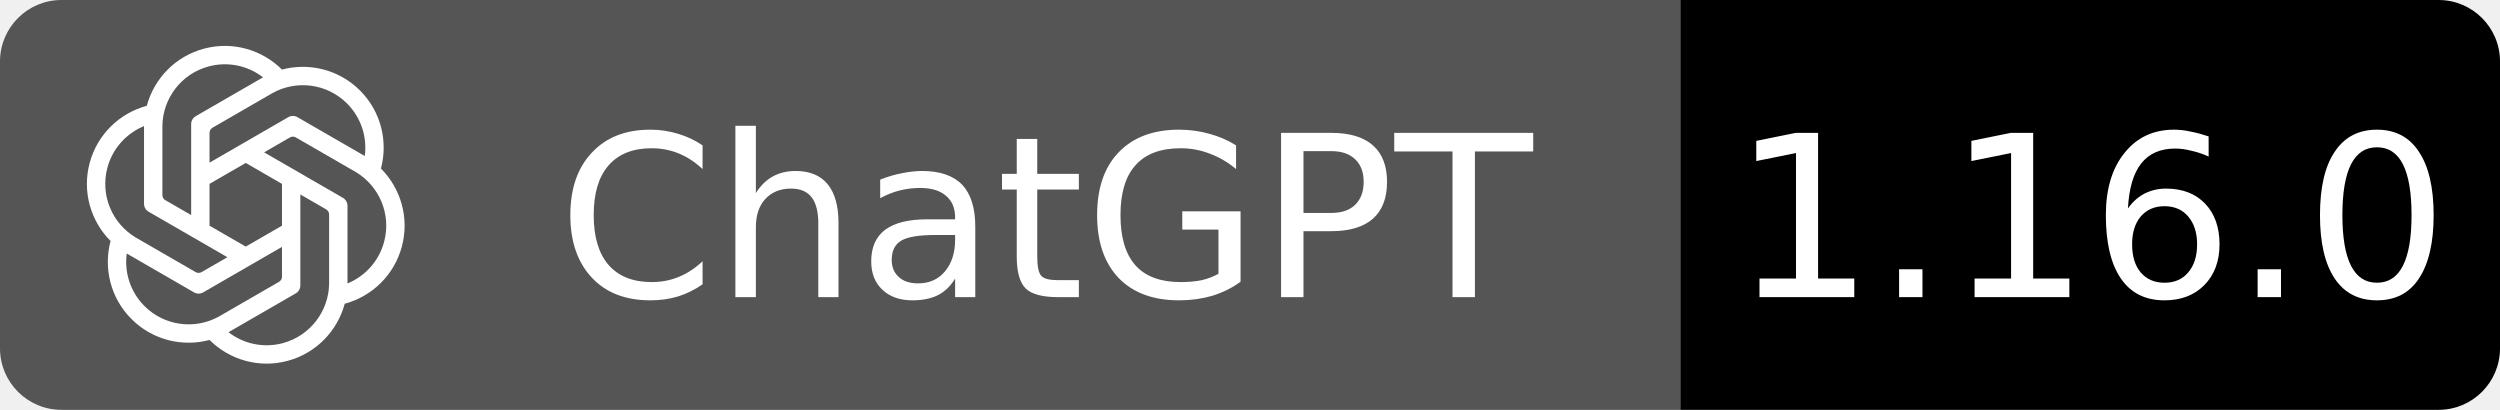
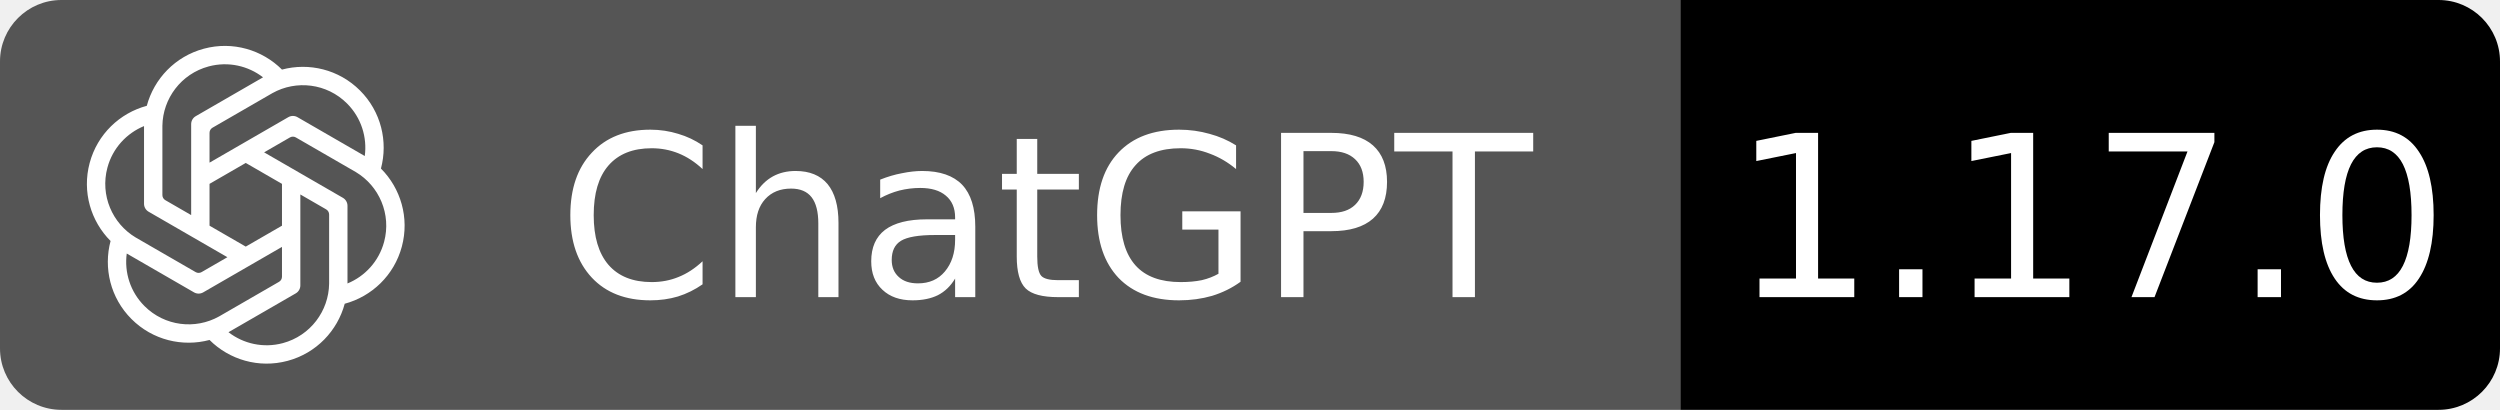
- <svg xmlns="http://www.w3.org/2000/svg" width="122" height="20" role="img" aria-label="ChatGPT plugin 1.16.0">
+ <svg xmlns="http://www.w3.org/2000/svg" width="122" height="20" role="img" aria-label="ChatGPT plugin 1.17.0">
  <clipPath id="r">
    <rect width="122" height="20" rx="3" />
  </clipPath>
  <g clip-path="url(#r)">
    <rect width="82" height="20" fill="#555" />
    <rect x="82" width="40" height="20" fill="#000" />
  </g>
  <svg x="4" y="2" width="16" height="16" viewBox="175 175 366 366" aria-hidden="true">
    <path d="M508.749 317.399C516.777 287.314 508.991 253.884 485.389 230.282C461.788 206.681 428.36 198.895 398.273 206.923C376.231 184.928 343.39 174.956 311.148 183.596C278.906 192.234 255.45 217.292 247.36 247.361C217.291 255.451 192.233 278.91 183.595 311.149C174.957 343.391 184.927 376.232 206.924 398.274C198.896 428.359 206.683 461.789 230.284 485.391C253.885 508.992 287.313 516.779 317.401 508.75C339.442 530.745 372.286 540.717 404.525 532.079C436.767 523.441 460.223 498.384 468.313 468.315C498.383 460.224 523.44 436.766 532.078 404.526C540.716 372.285 530.747 339.443 508.749 317.402V317.399ZM470.899 244.776C486.892 260.77 493.488 282.601 490.687 303.412L415.577 260.046C412.411 258.218 408.509 258.218 405.345 260.046L317.401 310.82V277.526C317.401 275.191 318.652 273.005 320.676 271.837L387.644 233.174C414.178 218.353 448.346 222.223 470.901 244.776H470.899ZM357.837 311.144L398.275 334.491V381.185L357.837 404.532L317.398 381.185V334.491L357.837 311.144ZM264.776 269.693C265.207 239.305 285.644 211.649 316.453 203.393C338.3 197.54 360.505 202.744 377.127 215.573L302.014 258.937C298.848 260.764 296.898 264.144 296.898 267.798V369.346L268.065 352.699C266.043 351.531 264.776 349.353 264.776 347.017V269.691V269.693ZM203.391 316.454C209.244 294.608 224.854 277.978 244.276 269.999V356.73C244.276 360.384 246.226 363.763 249.392 365.591L337.337 416.365L308.503 433.013C306.481 434.181 303.961 434.188 301.939 433.02L234.971 394.357C208.868 378.789 195.138 347.261 203.391 316.454ZM244.775 470.9C228.781 454.906 222.186 433.075 224.986 412.264L300.096 455.63C303.263 457.457 307.164 457.457 310.328 455.63L398.273 404.856V438.149C398.273 440.485 397.022 442.671 394.997 443.839L328.029 482.502C301.495 497.322 267.327 493.452 244.772 470.9H244.775ZM450.897 445.982C450.466 476.371 430.029 504.027 399.22 512.283C377.373 518.136 355.168 512.932 338.547 500.102L413.659 456.738C416.826 454.911 418.775 451.532 418.775 447.877V346.329L447.609 362.977C449.631 364.145 450.897 366.323 450.897 368.659V445.985V445.982ZM512.282 399.221C506.429 421.068 490.819 437.697 471.397 445.676V358.946C471.397 355.292 469.448 351.912 466.281 350.085L378.336 299.311L407.17 282.663C409.192 281.495 411.712 281.487 413.734 282.655L480.702 321.318C506.805 336.887 520.536 368.415 512.282 399.221Z" fill="#fff" />
  </svg>
  <g fill="#fff" text-anchor="middle" font-family="Verdana,Geneva,DejaVu Sans,sans-serif" font-size="11">
    <text x="51" y="14.5">ChatGPT</text>
-     <text x="102" y="14.5">1.16.0</text>
+     <text x="102" y="14.5">1.17.0</text>
  </g>
</svg>
